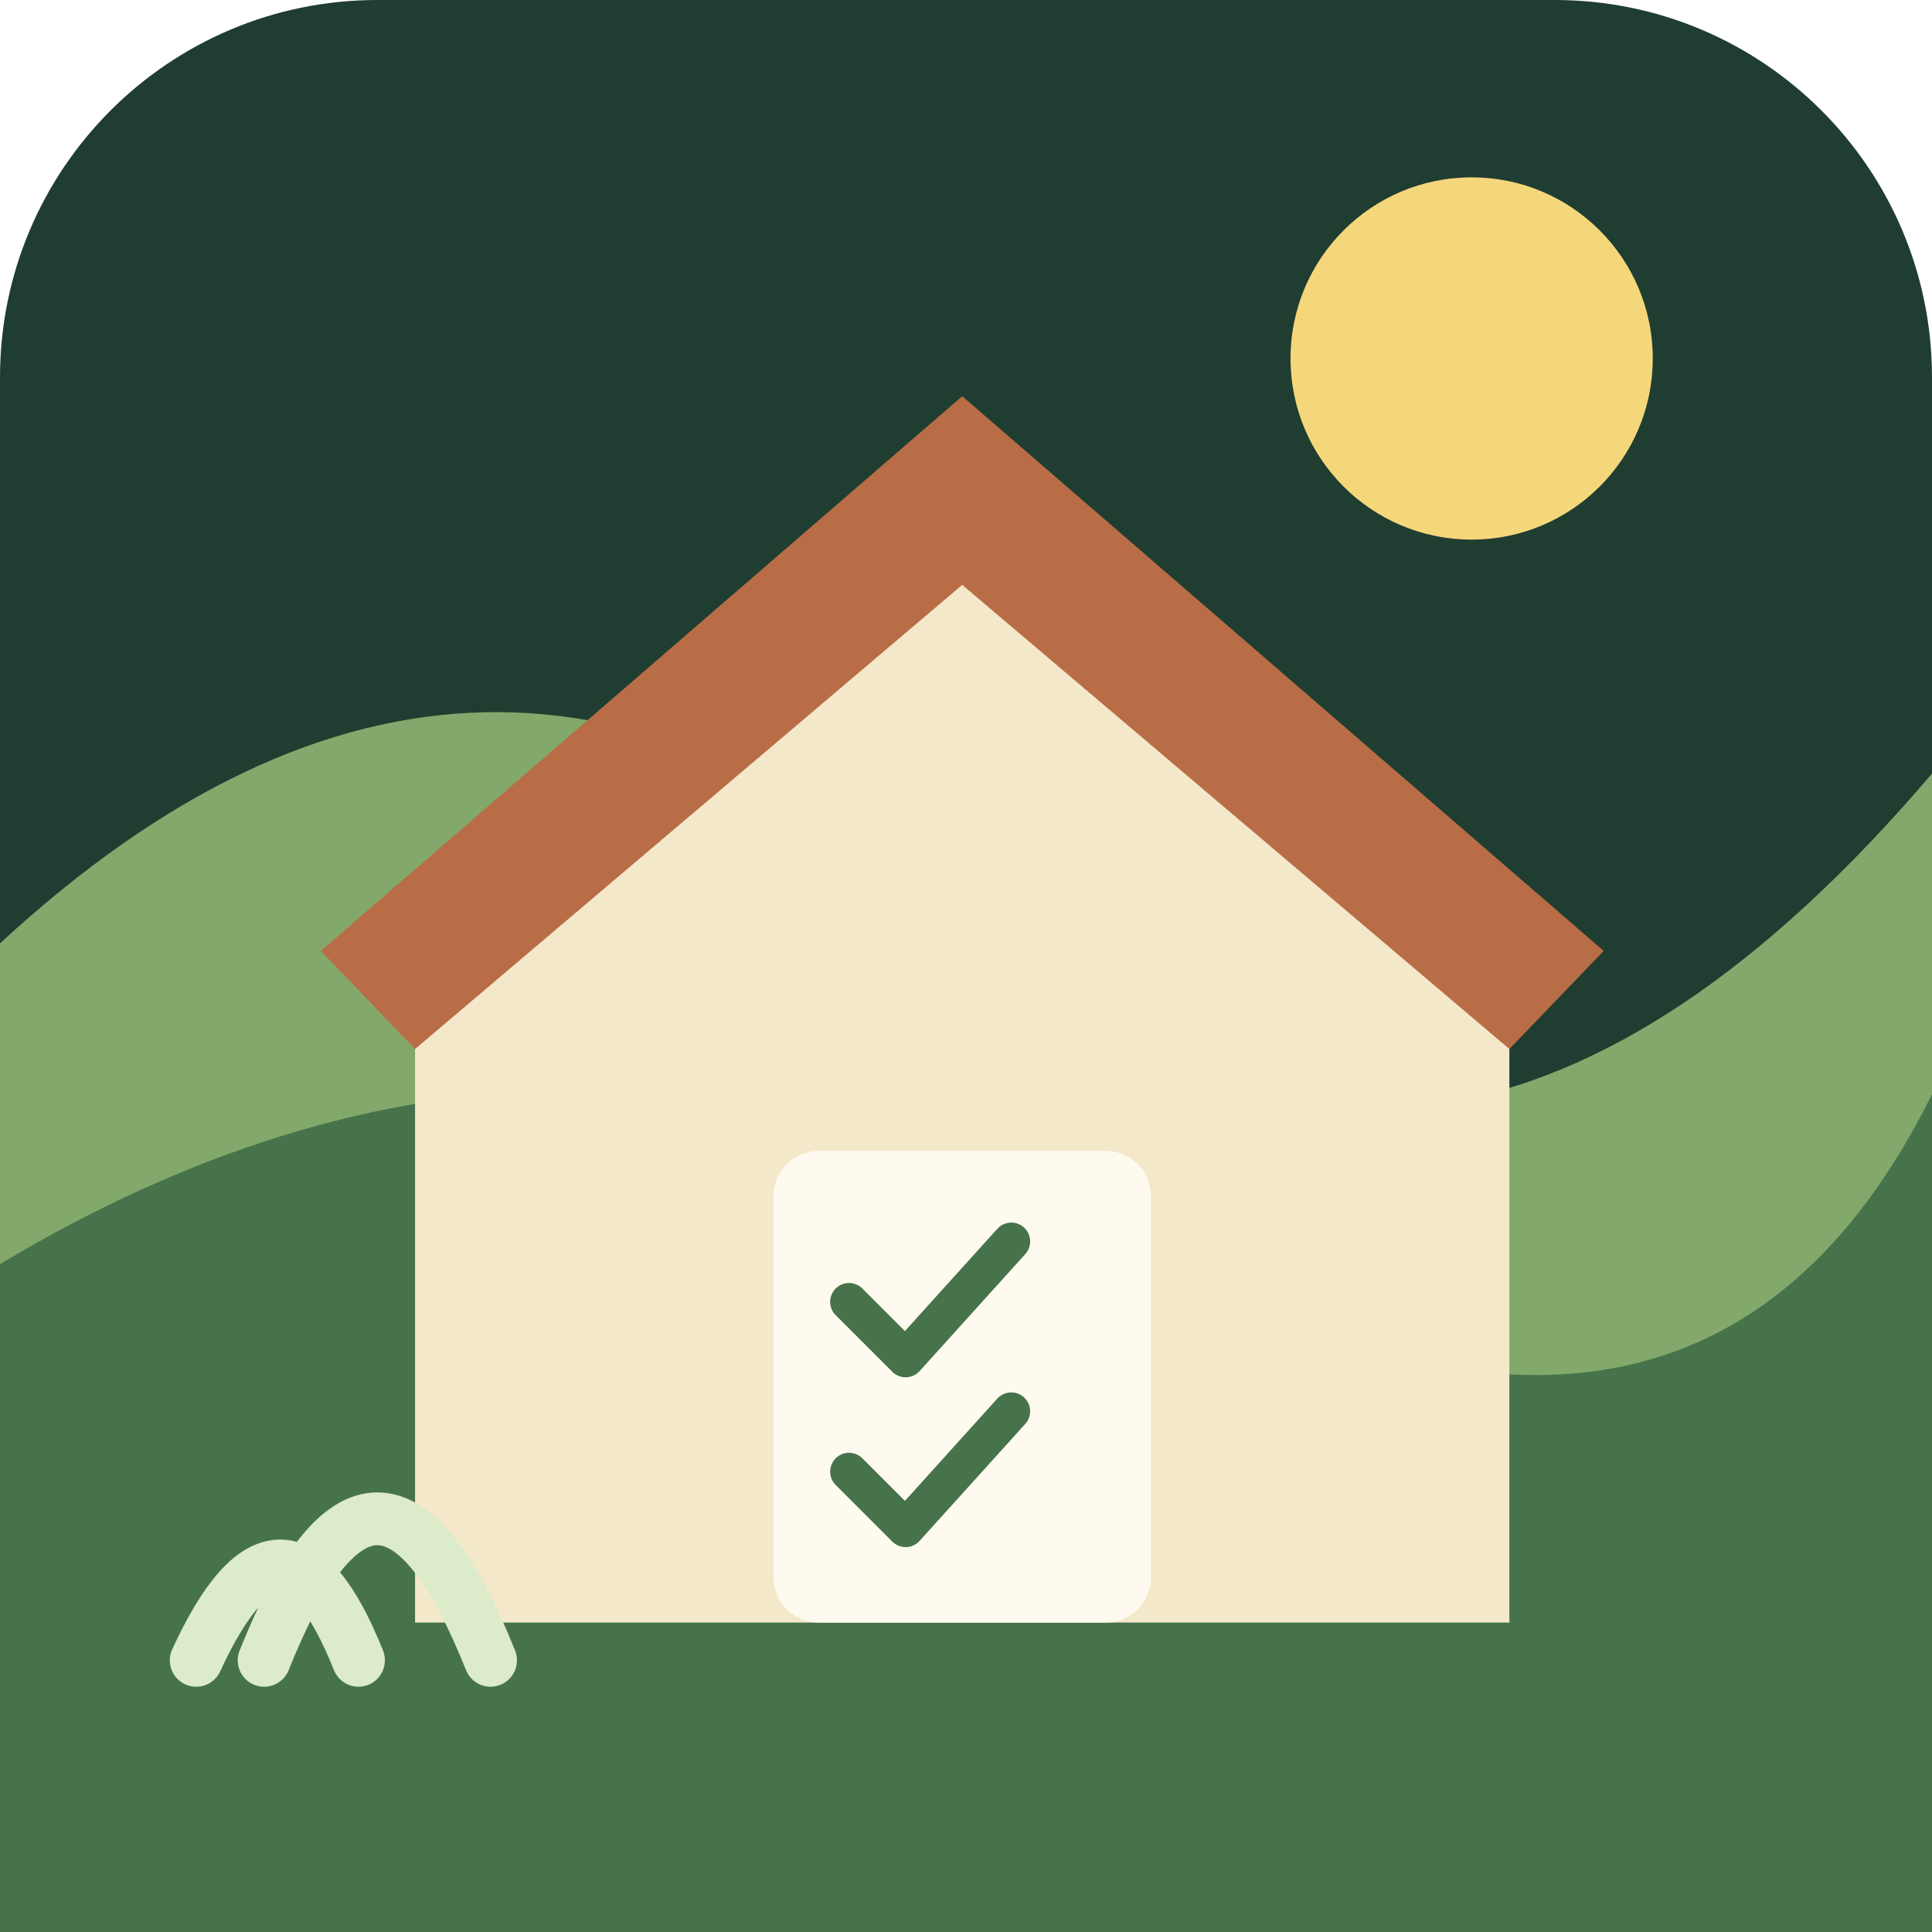
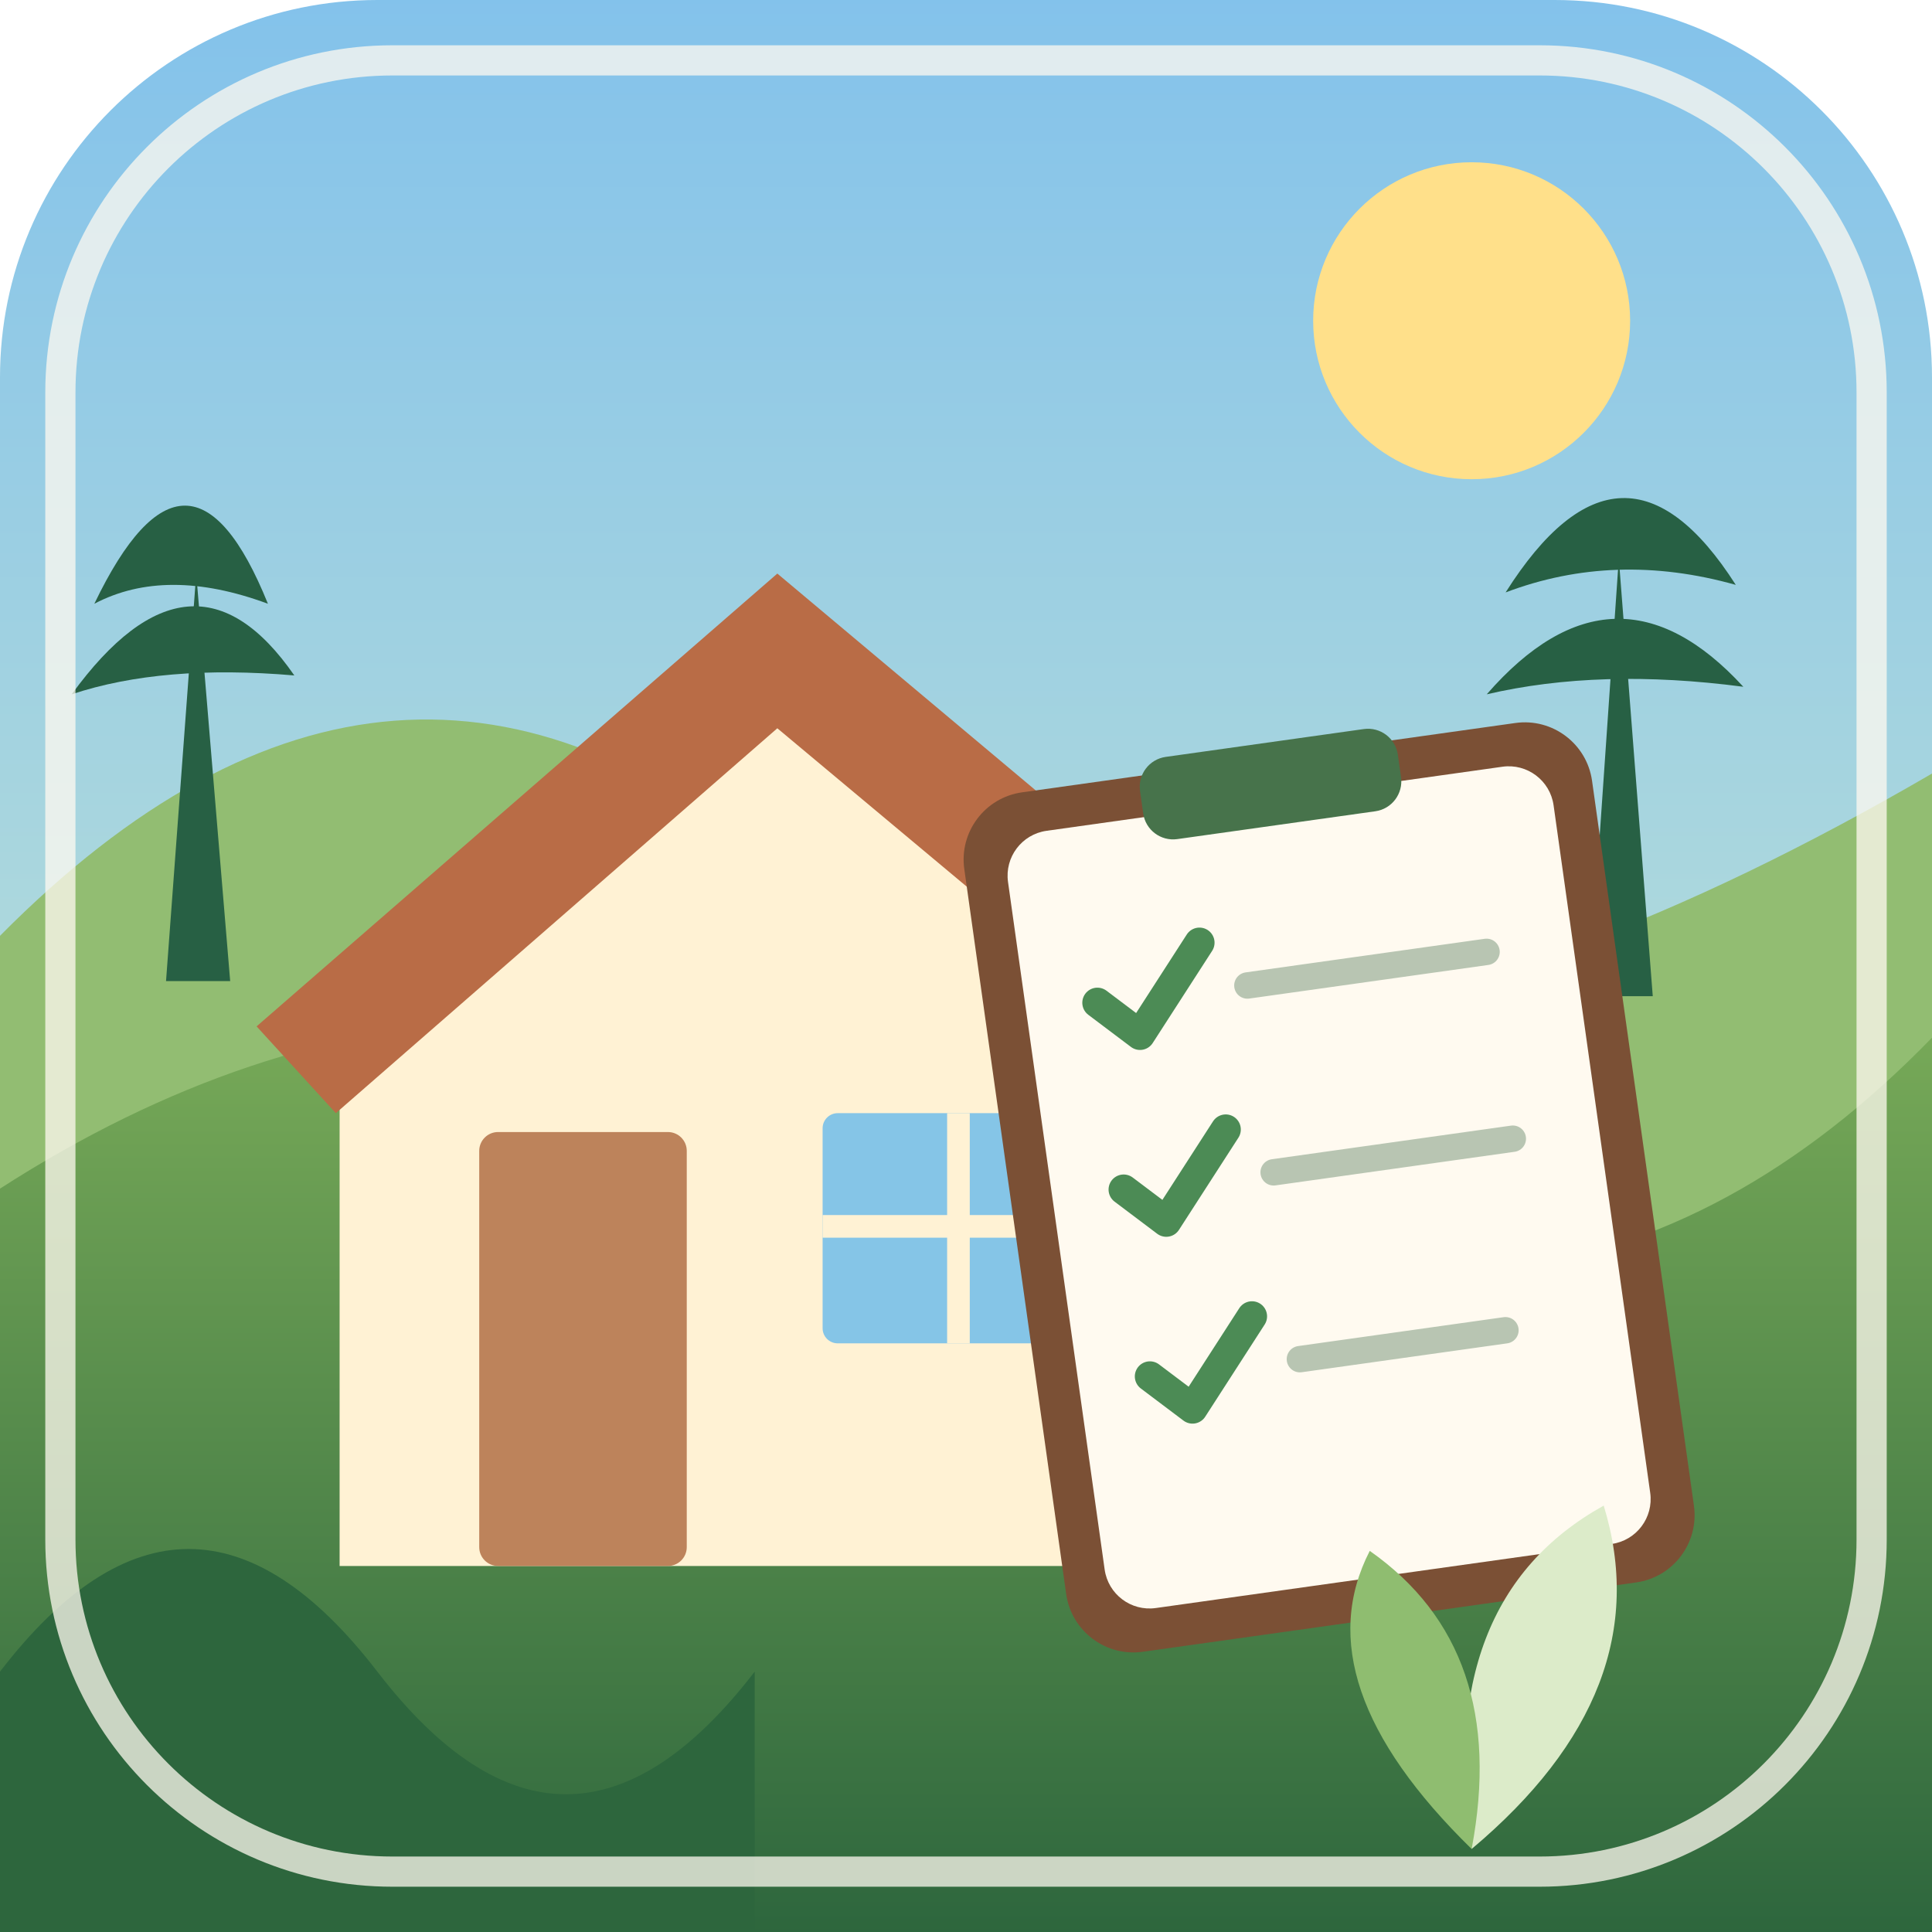
<svg xmlns="http://www.w3.org/2000/svg" viewBox="0 0 512 512">
-   <rect width="512" height="512" rx="100" fill="#203d31" />
-   <circle cx="390" cy="95" r="48" fill="#f5d77b" />
-   <path d="M0 250 Q130 130 255 245 T512 205 V512 H0Z" fill="#82a96b" />
-   <path d="M0 335 Q150 245 300 330 T512 290 V512 H0Z" fill="#47734b" />
-   <path d="M110 250 L255 130 400 250 V430 H110Z" fill="#f4e8cb" />
-   <path d="M85 252 L255 105 425 252 400 278 255 155 110 278Z" fill="#b96d46" />
-   <rect x="205" y="305" width="100" height="125" rx="12" fill="#fffaf0" />
-   <path d="M225 345 l15 15 28 -31 M225 390 l15 15 28 -31" fill="none" stroke="#47734b" stroke-width="10" stroke-linecap="round" stroke-linejoin="round" />
-   <path d="M70 440 Q100 365 130 440 M52 440 Q75 390 95 440" fill="none" stroke="#dcebc9" stroke-width="14" stroke-linecap="round" />
+   <defs>
+     <linearGradient id="sky" x2="0" y2="1">
+       <stop stop-color="#83c2eb" />
+       <stop offset="1" stop-color="#d8efce" />
+     </linearGradient>
+     <linearGradient id="hill" x2="0" y2="1">
+       <stop stop-color="#78aa58" />
+       <stop offset="1" stop-color="#2d663d" />
+     </linearGradient>
+   </defs>
+   <rect width="512" height="512" rx="100" fill="url(#sky)" />
+   <circle cx="390" cy="85" r="42" fill="#ffe08a" />
+   <path d="M0 248Q105 142 208 232T512 205V512H0Z" fill="#92bd72" />
+   <path d="M0 315Q132 230 270 306T512 275V512H0Z" fill="url(#hill)" />
+   <g fill="#276044">
+     <path d="M44 260l8-108 9 108z" />
+     <path d="M25 160q25-52 46 0q-27-10-46 0" />
+     <path d="M19 184q32-44 59-5q-35-3-59 5" />
+     <path d="M421 264l8-116 9 116z" />
+     <path d="M399 157q31-49 61-2q-32-9-61 2" />
+     <path d="M394 184q34-39 68-2q-38-5-68 2" />
+   </g>
+   <path d="M90 270l116-100 120 100v145H90z" fill="#fff2d4" />
+   <path d="M68 272l138-120 143 120-21 23-122-102L89 295z" fill="#b96c46" />
+   <rect x="127" y="300" width="55" height="115" rx="5" fill="#bd835b" />
+   <rect x="218" y="295" width="73" height="61" rx="4" fill="#85c5e7" />
+   <path d="M254 295v61M218 325h73" stroke="#fff2d4" stroke-width="6" />
+   <g transform="rotate(-8 315 330)">
+     <rect x="270" y="205" width="168" height="230" rx="18" fill="#7b5035" />
+     <rect x="281" y="216" width="146" height="208" rx="12" fill="#fffaf0" />
+     <rect x="319" y="201" width="69" height="22" rx="8" fill="#47734b" />
+     <g fill="none" stroke="#4c8b55" stroke-width="8" stroke-linecap="round" stroke-linejoin="round">
+       <path d="M300 263l10 10 19-22M300 313l10 10 19-22M300 363l10 10 19-22" />
+     </g>
+     <g stroke="#b8c5b2" stroke-width="7" stroke-linecap="round">
+       <path d="M340 264h64M340 314h64M340 364h55" />
+     </g>
+   </g>
+   <path d="M0 443q50-65 100 0t100 0v69H0z" fill="#2d663d" />
+   <path d="M390 490q-10-66 35-91q15 49-35 91" fill="#dcebc9" />
+   <path d="M390 490q-45-44-27-79q37 26 27 79" fill="#8fbd70" />
+   <rect x="16" y="16" width="480" height="480" rx="88" fill="none" stroke="#fffaf0" stroke-width="8" opacity=".75" />
</svg>
